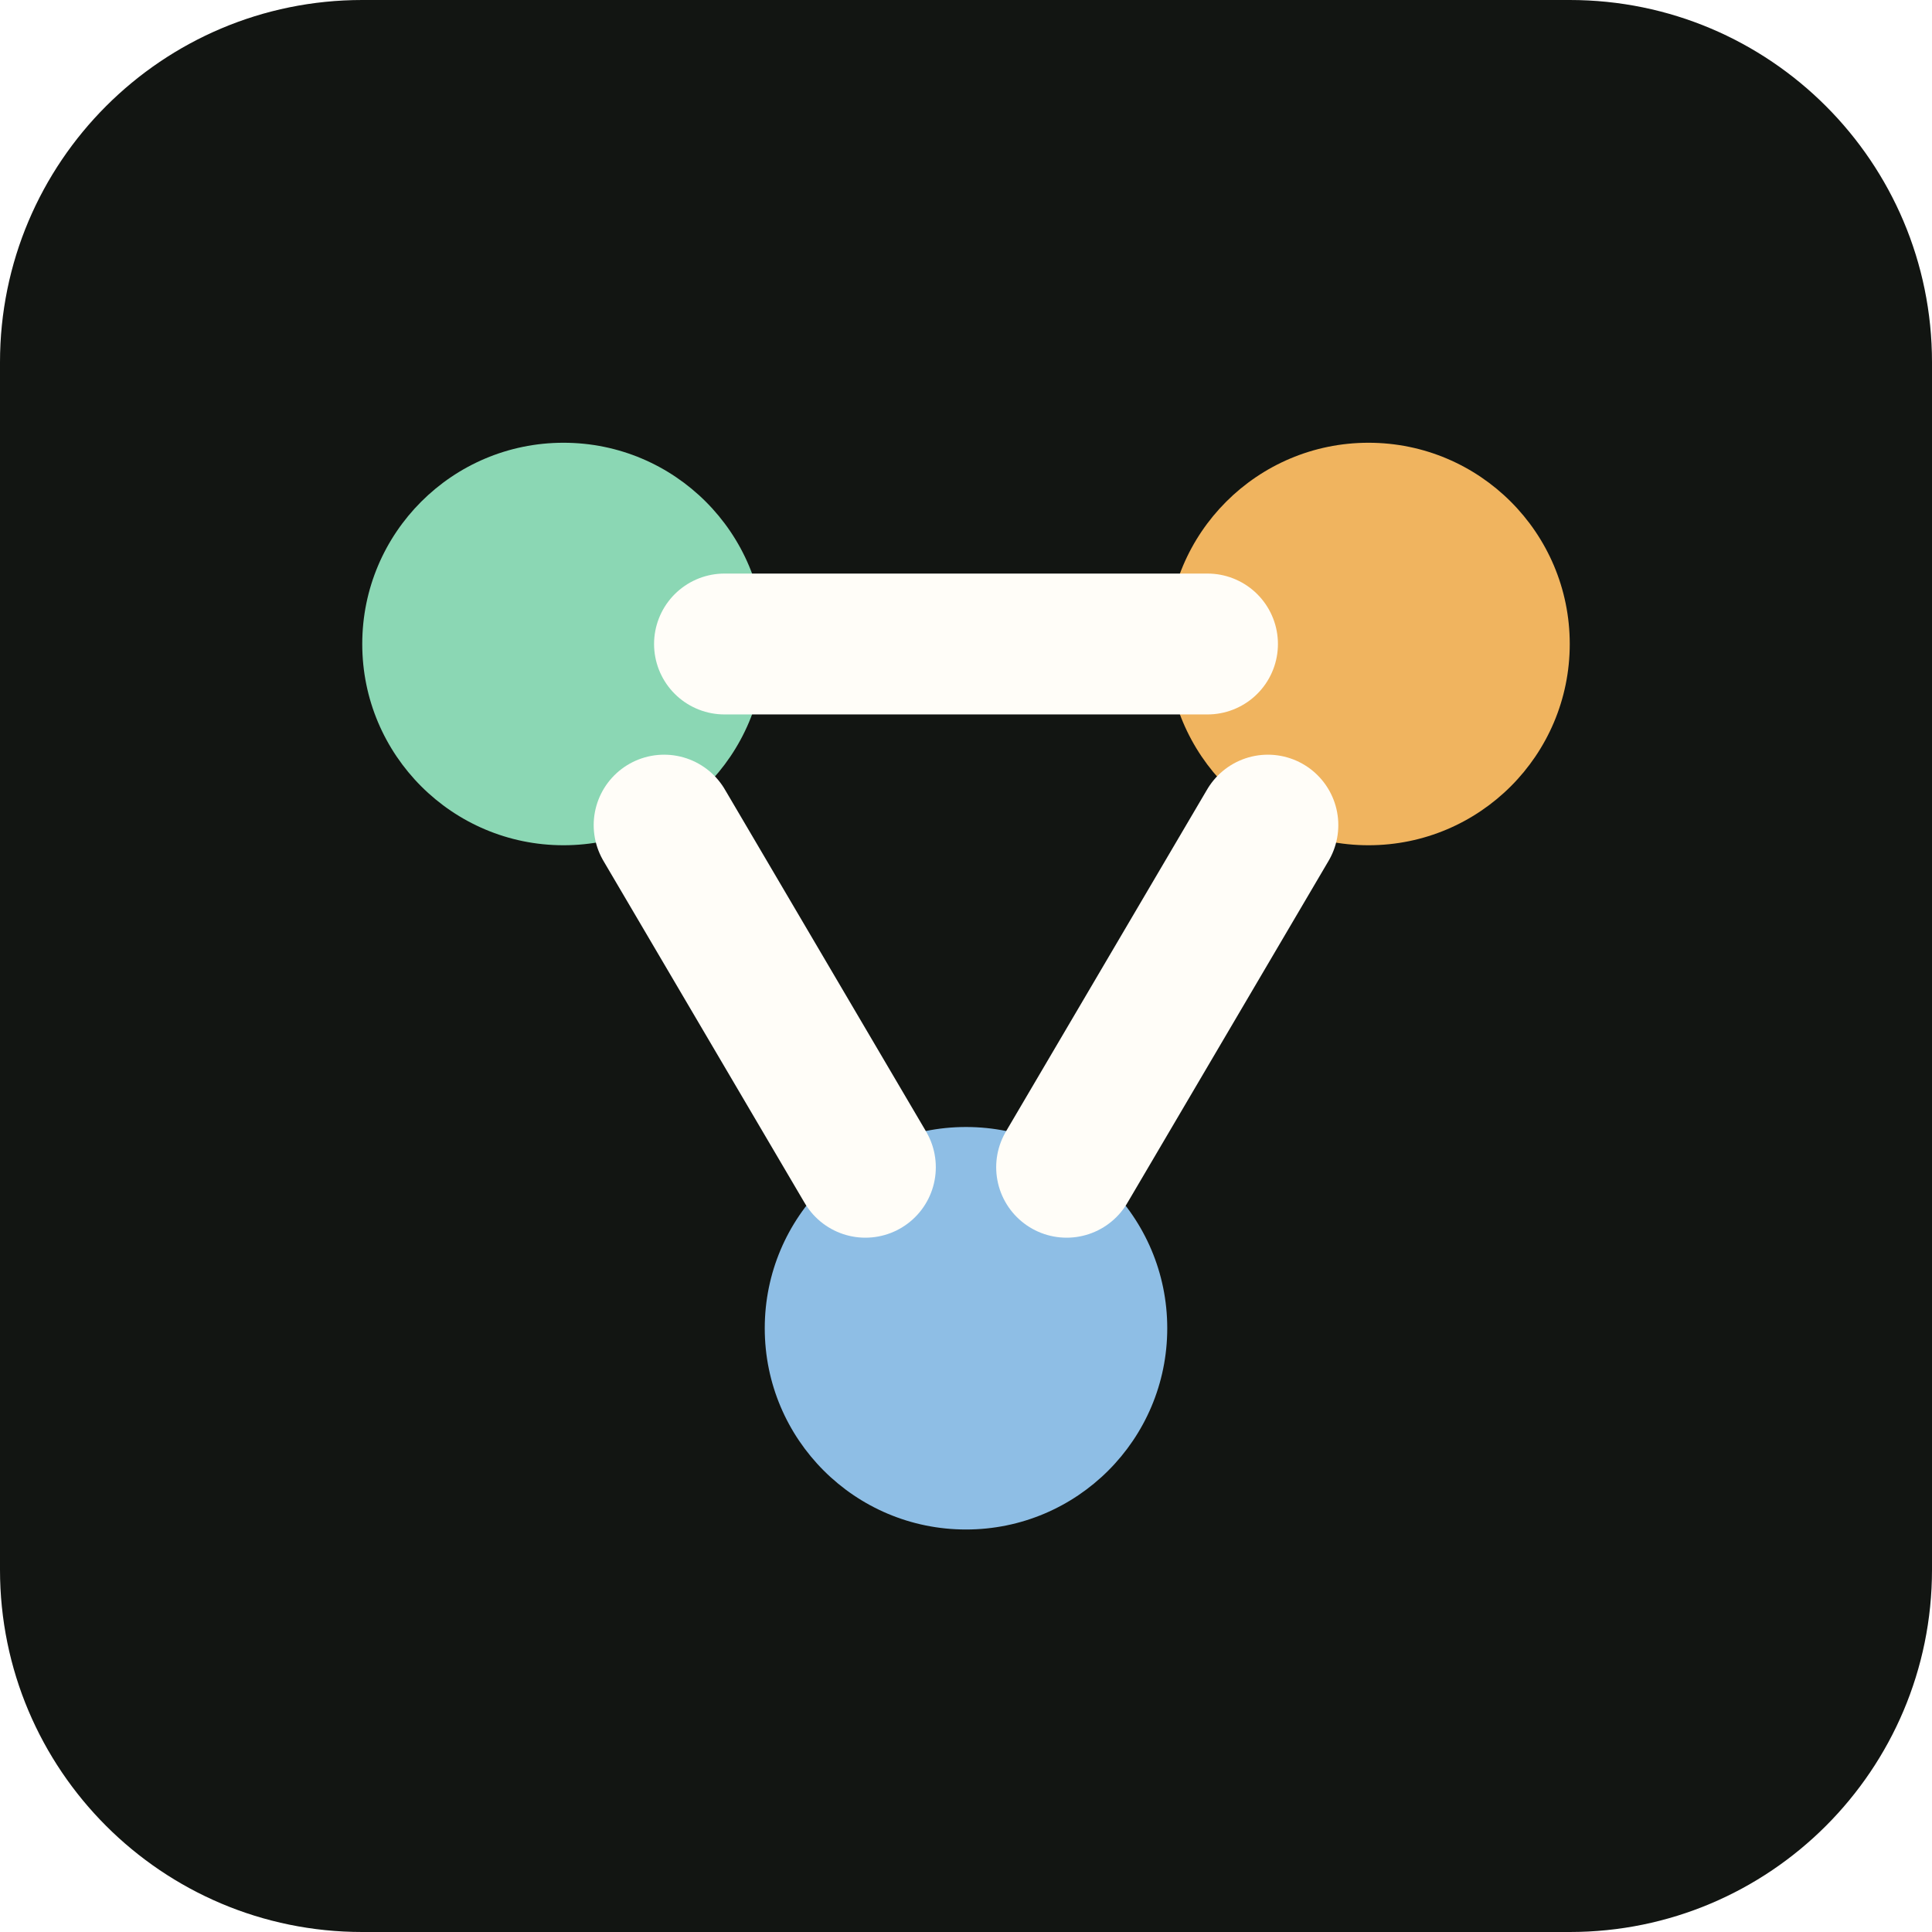
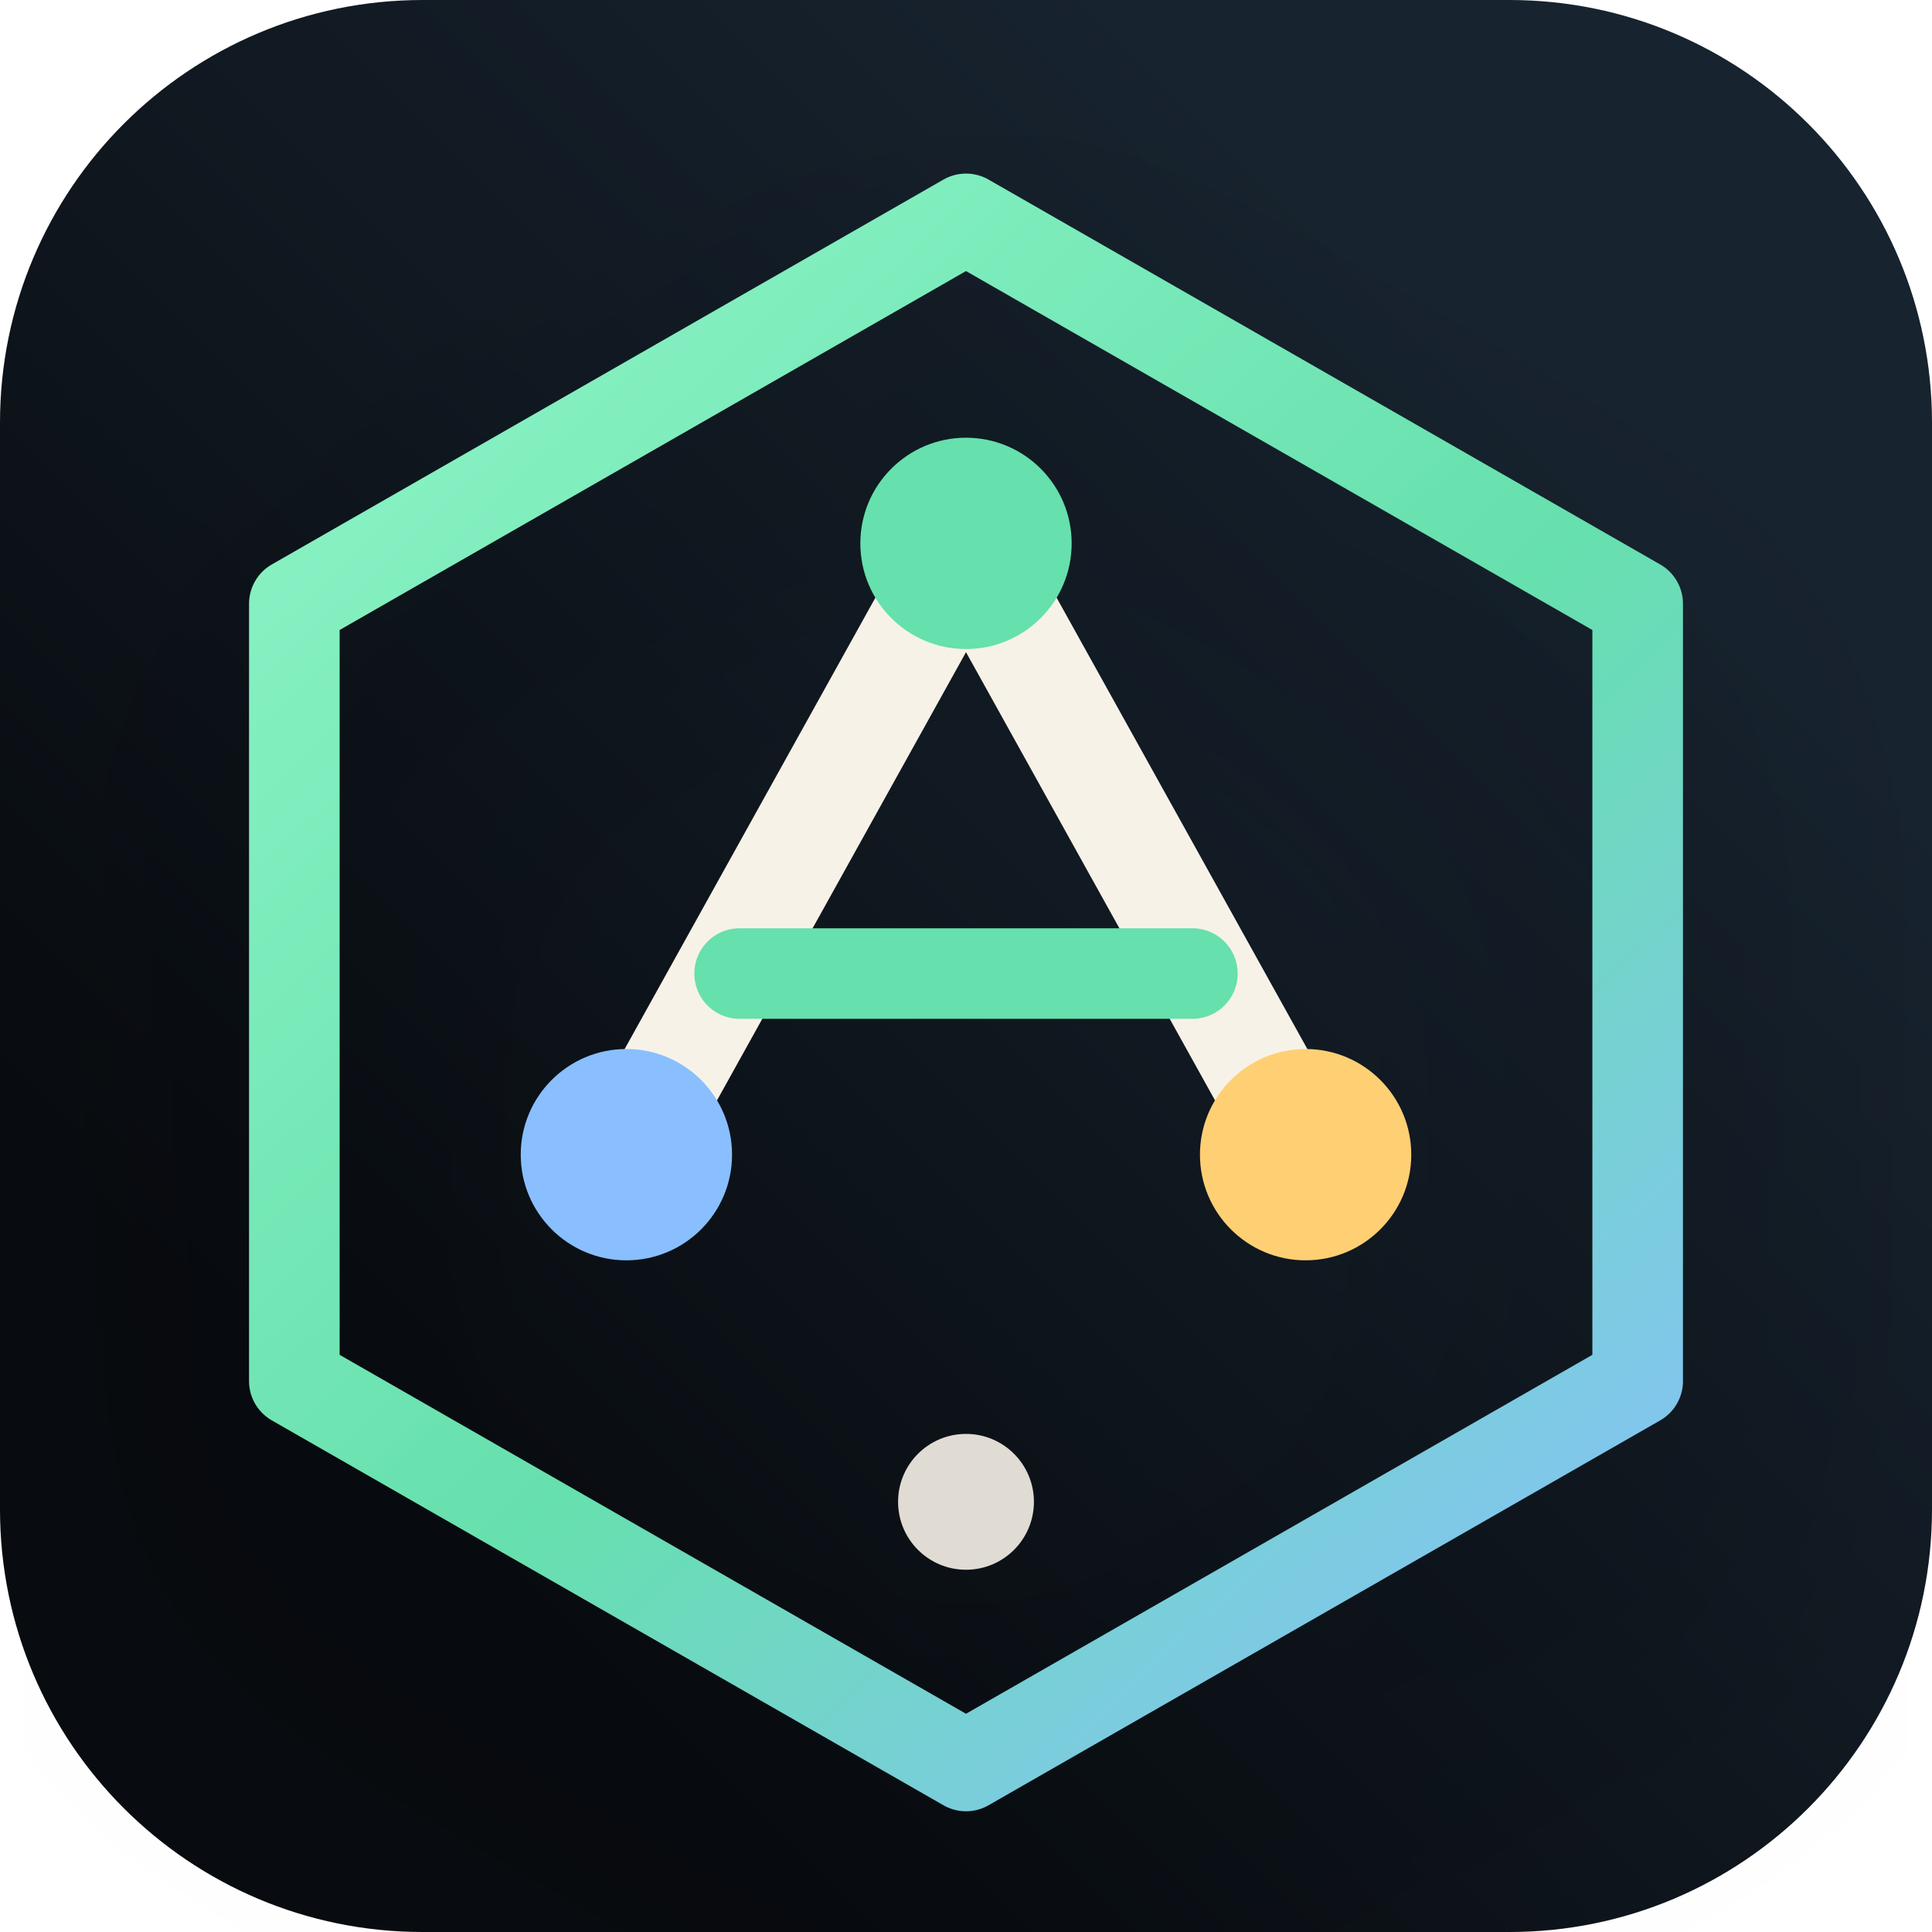
- <svg xmlns="http://www.w3.org/2000/svg" viewBox="0 0 96 96" role="img" aria-labelledby="title desc">
-   <rect width="96" height="96" rx="18" fill="#121512" />
-   <circle cx="28" cy="32" r="10" fill="#8BD7B4" />
-   <circle cx="68" cy="32" r="10" fill="#F0B45F" />
-   <circle cx="48" cy="66" r="10" fill="#8EBEE5" />
-   <path d="M36 32h24M33 41l10 17M63 41 53 58" fill="none" stroke="#FFFDF8" stroke-width="7" stroke-linecap="round" />
+ <svg xmlns="http://www.w3.org/2000/svg" width="256" height="256" viewBox="0 0 256 256" role="img" aria-labelledby="title desc">
+   <defs>
+     <linearGradient id="g" x1="36" x2="219" y1="32" y2="226" gradientUnits="userSpaceOnUse">
+       <stop offset="0" stop-color="#8ff5c7" />
+       <stop offset="0.55" stop-color="#66e0ad" />
+       <stop offset="1" stop-color="#89bfff" />
+     </linearGradient>
+     <linearGradient id="s" x1="54" x2="203" y1="203" y2="54" gradientUnits="userSpaceOnUse">
+       <stop offset="0" stop-color="#080b0f" />
+       <stop offset="1" stop-color="#17232f" />
+     </linearGradient>
+     <filter id="shadow" x="-20%" y="-20%" width="140%" height="140%">
+       <feDropShadow dx="0" dy="18" stdDeviation="20" flood-color="#000" flood-opacity="0.32" />
+     </filter>
+   </defs>
+   <rect width="256" height="256" rx="56" fill="url(#s)" />
+   <path d="M128 29 217 80v103l-89 51-89-51V80Z" fill="none" stroke="url(#g)" stroke-width="12" stroke-linejoin="round" filter="url(#shadow)" />
+   <path d="M83 153 128 72l45 81" fill="none" stroke="#f7f2e8" stroke-width="14" stroke-linecap="round" stroke-linejoin="round" />
+   <path d="M98 129h60" fill="none" stroke="#66e0ad" stroke-width="12" stroke-linecap="round" />
+   <circle cx="128" cy="72" r="14" fill="#66e0ad" />
+   <circle cx="83" cy="153" r="14" fill="#89bfff" />
+   <circle cx="173" cy="153" r="14" fill="#ffcf74" />
+   <circle cx="128" cy="199" r="9" fill="#f7f2e8" opacity="0.9" />
</svg>
